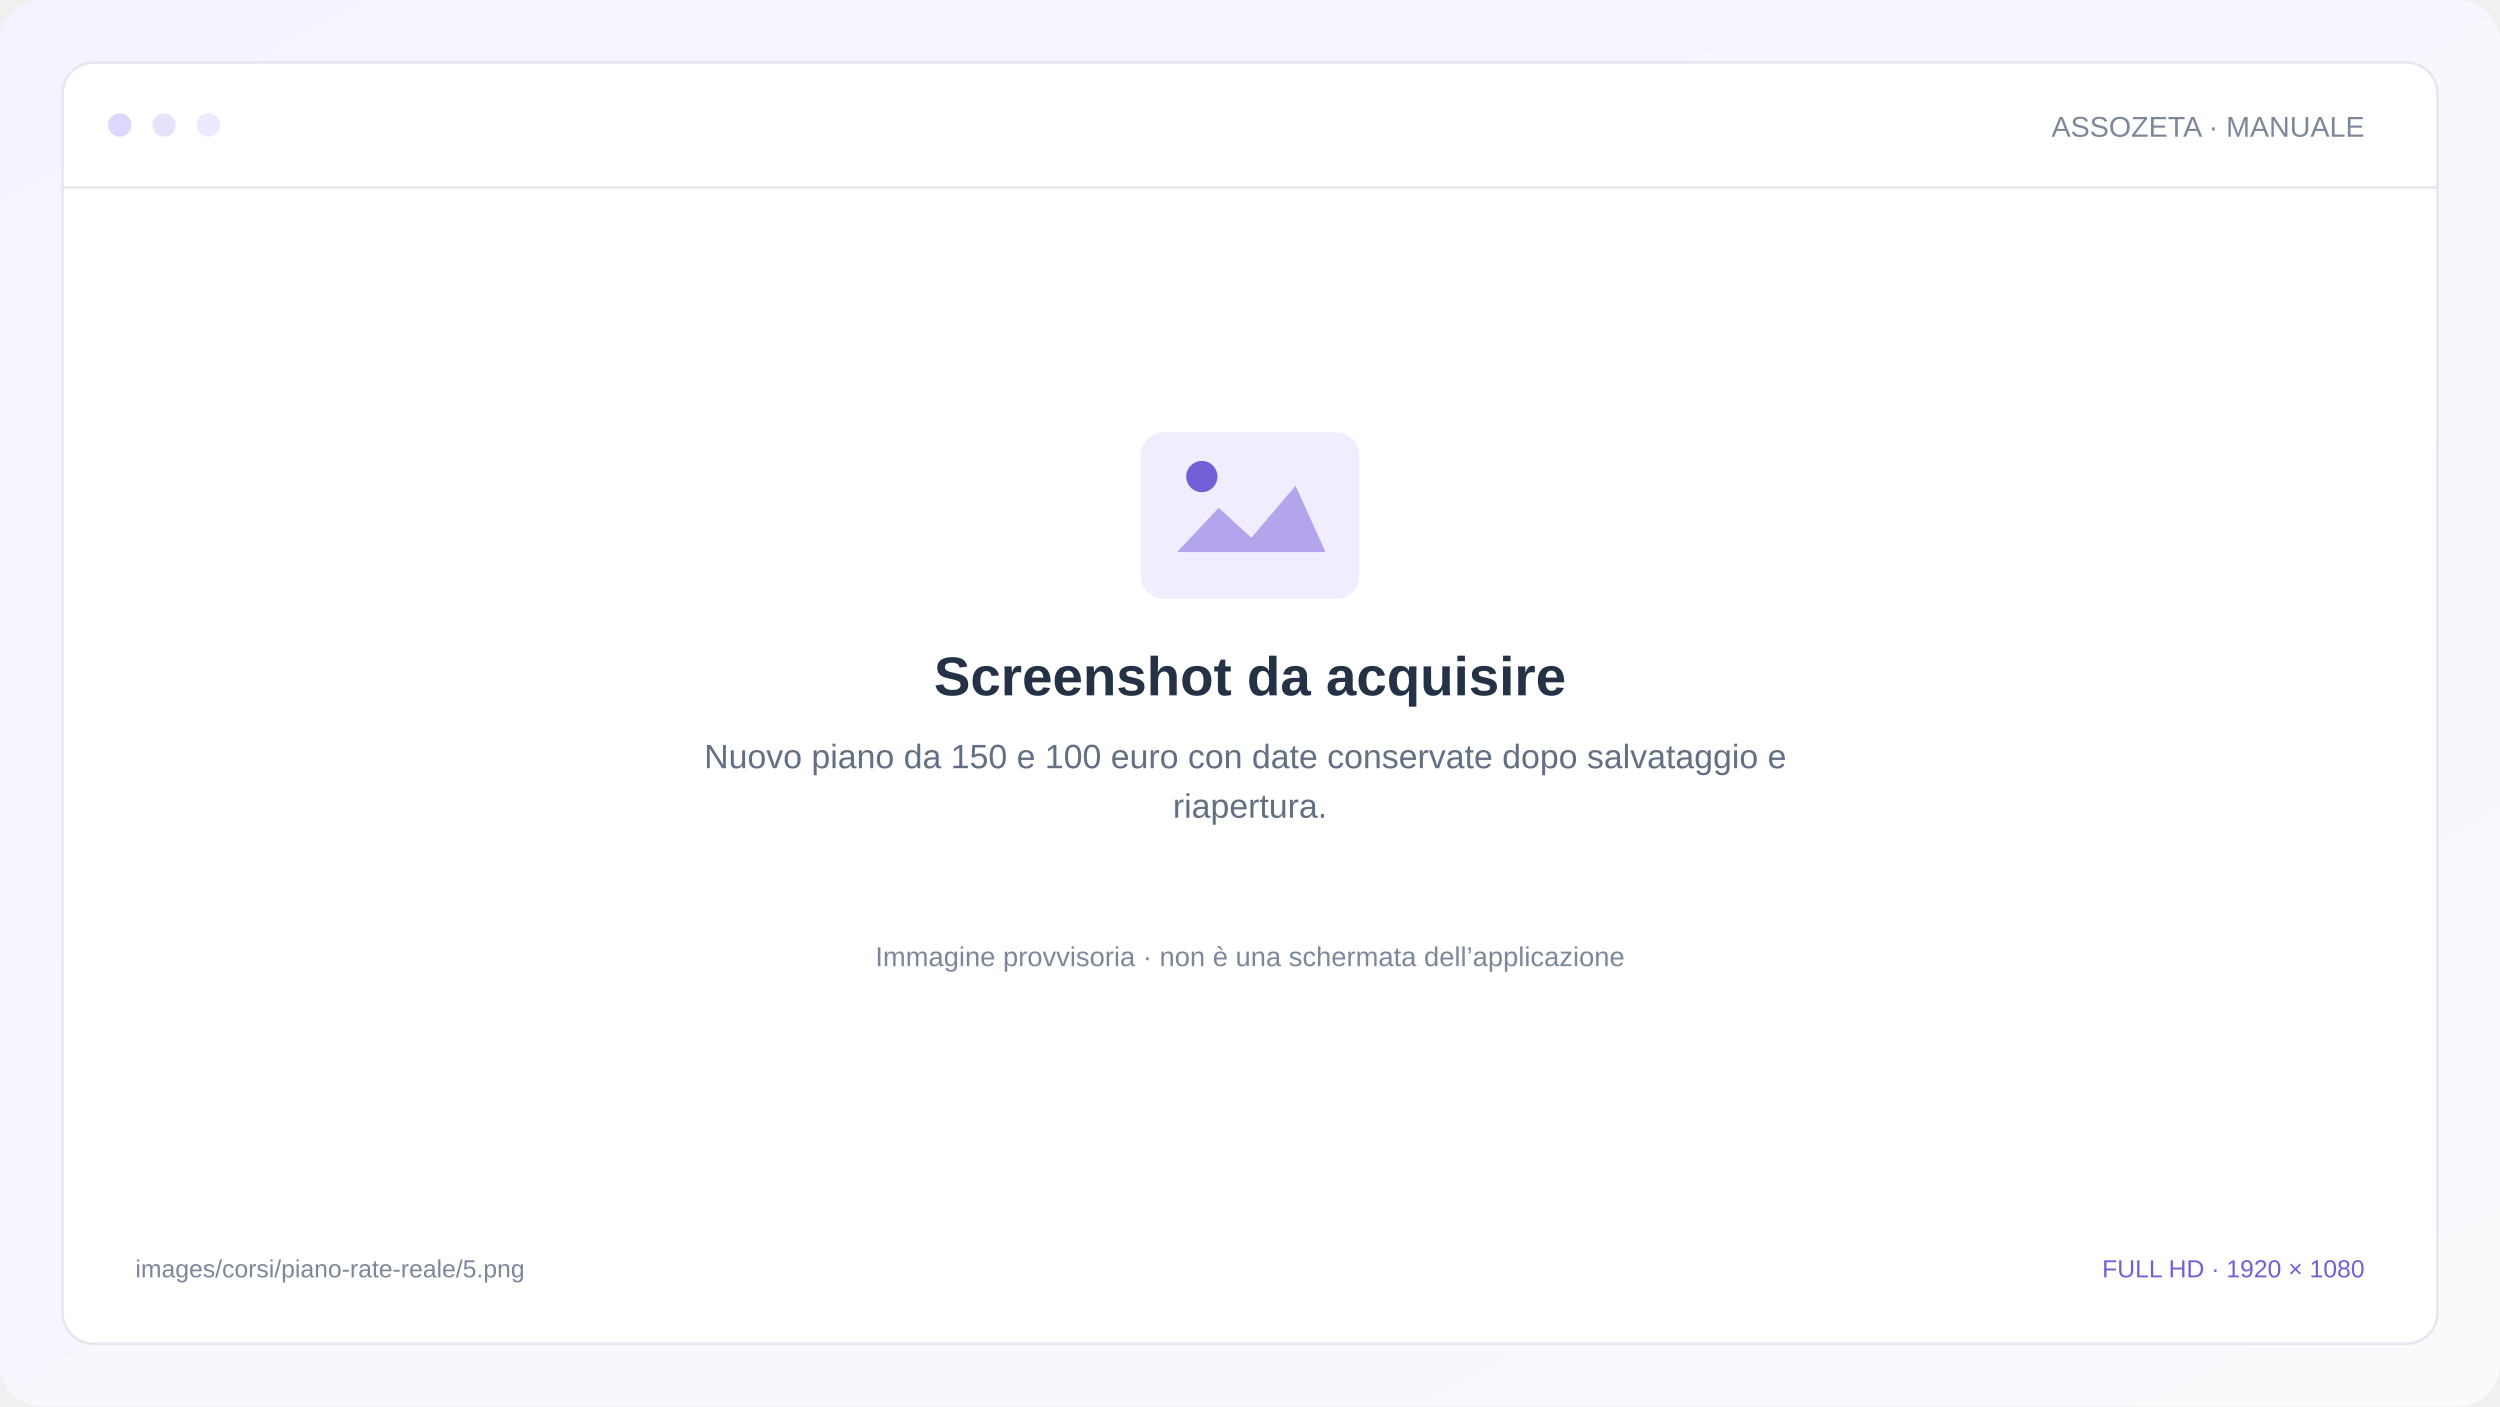
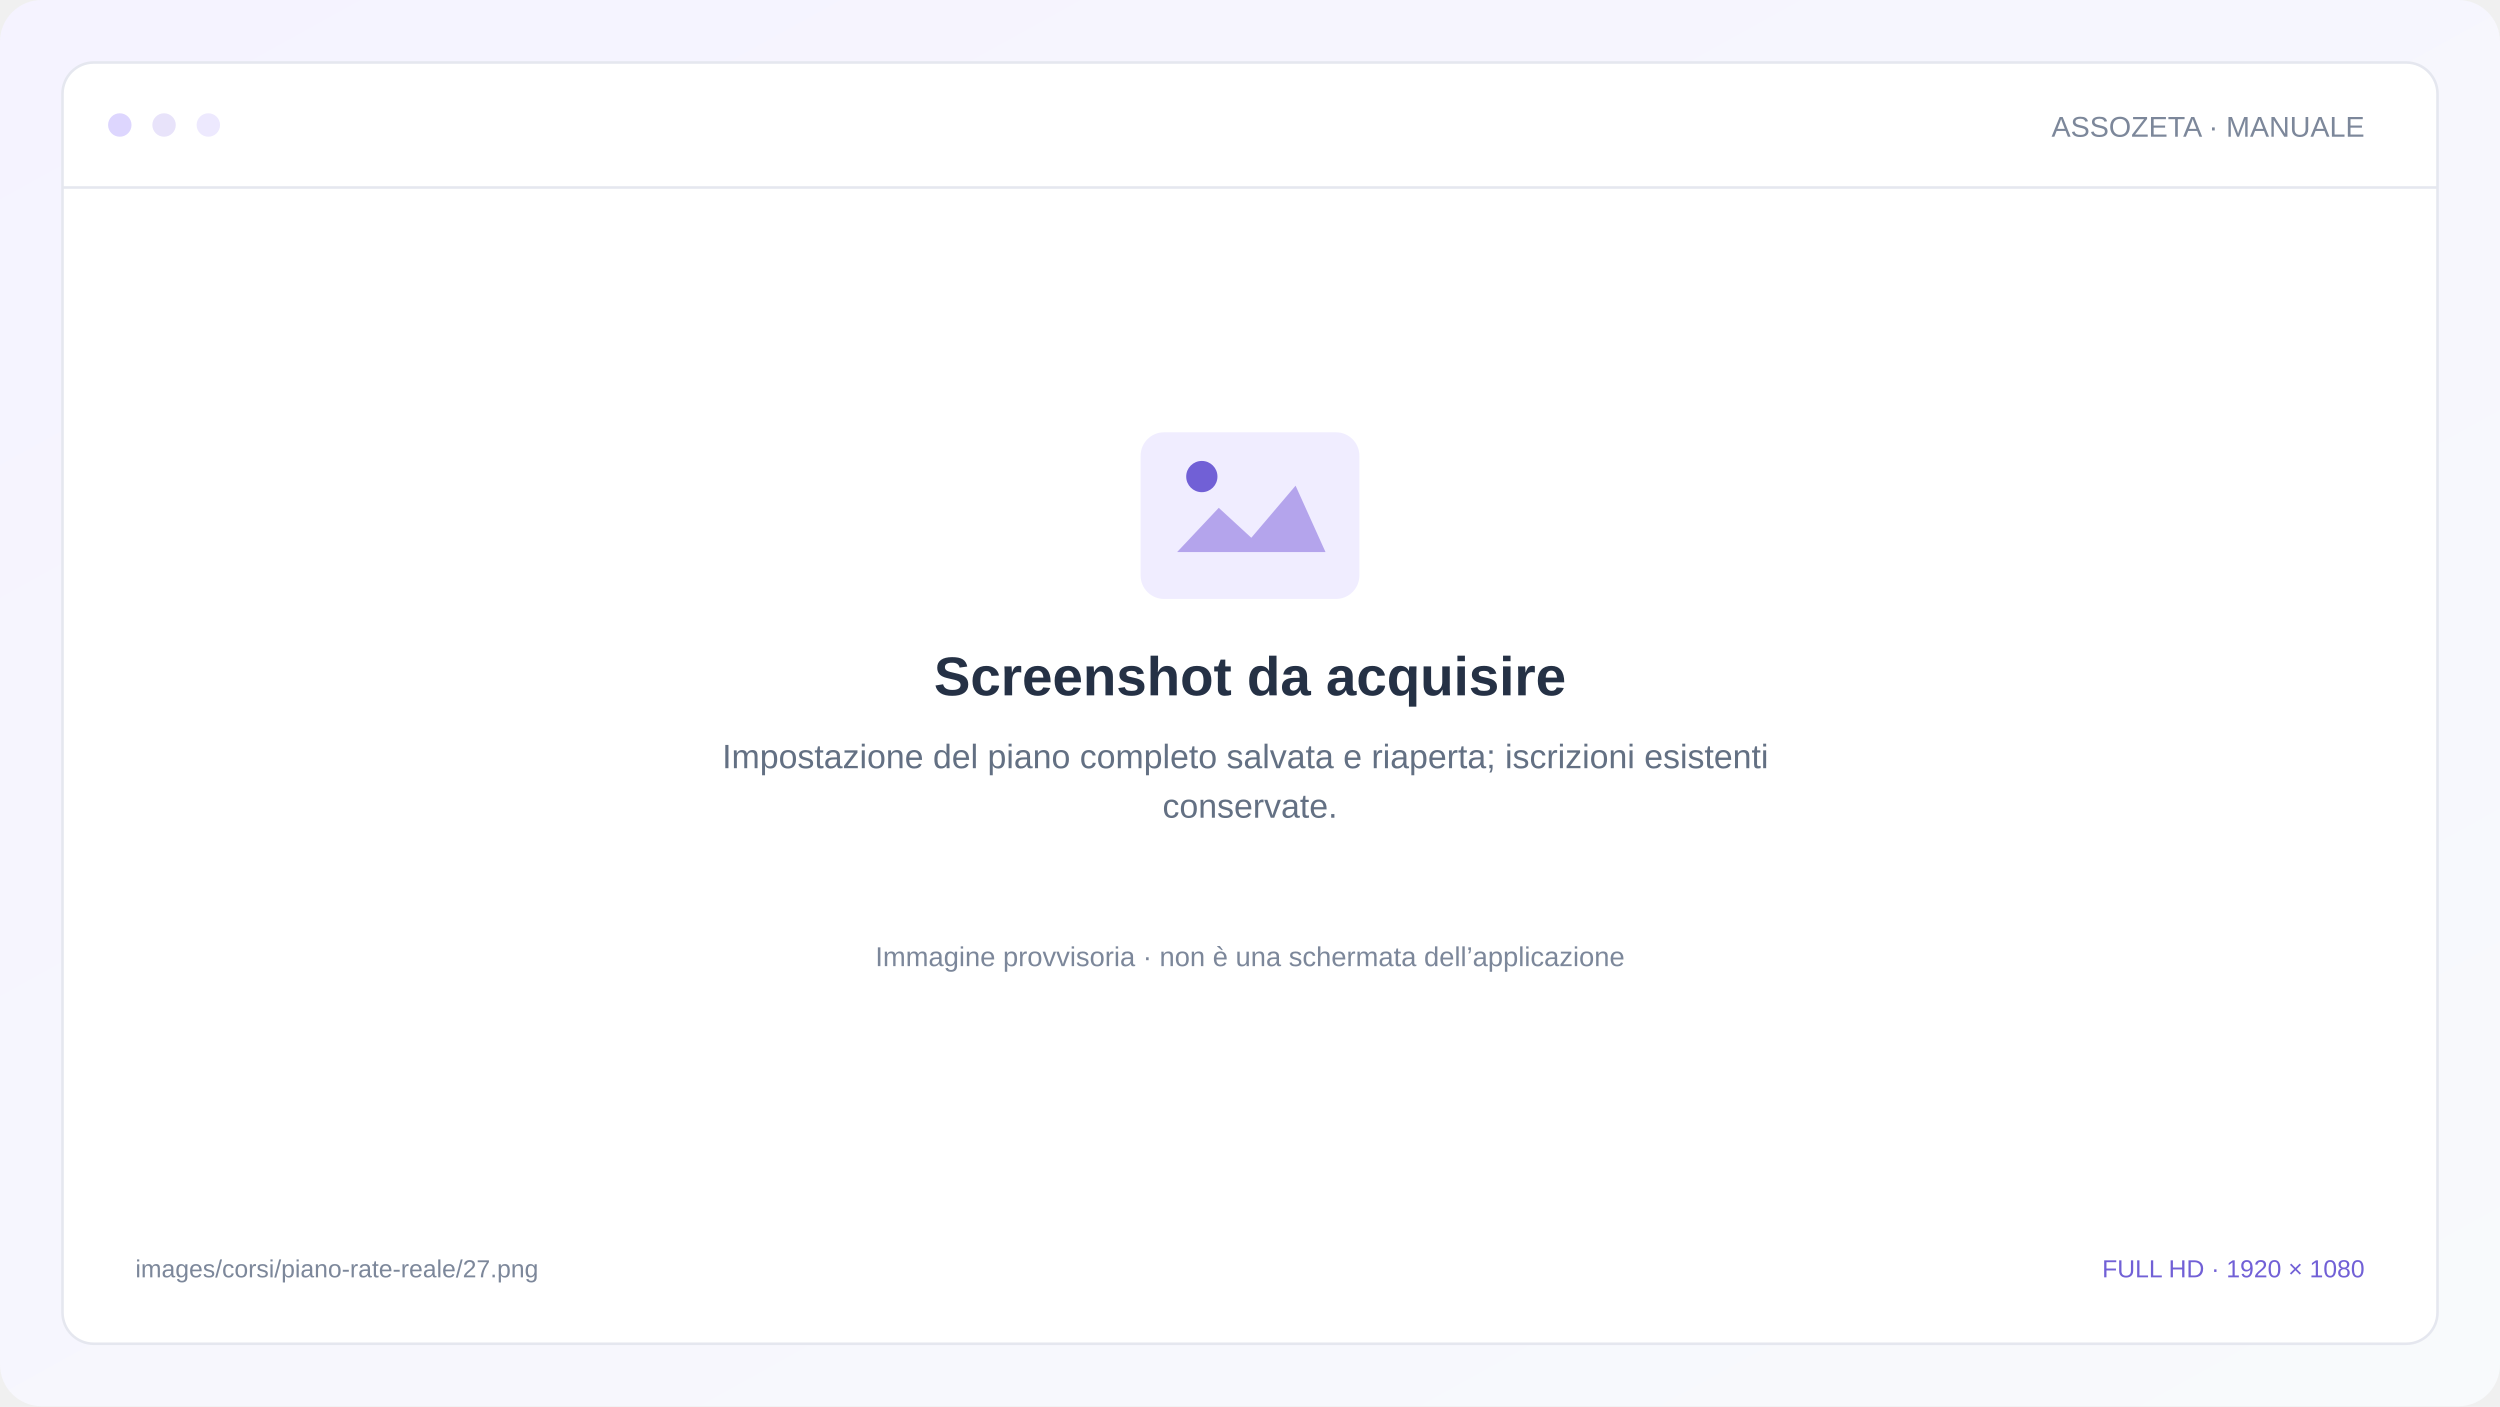
<svg xmlns="http://www.w3.org/2000/svg" width="1920" height="1080" viewBox="0 0 1920 1080" data-assozeta-manuale-placeholder="true" role="img" aria-labelledby="title description">
  <defs>
    <linearGradient id="surface" x2="1" y2="1">
      <stop stop-color="#f5f3ff" />
      <stop offset="1" stop-color="#f8fafc" />
    </linearGradient>
  </defs>
  <rect width="1920" height="1080" rx="32" fill="url(#surface)" />
  <rect x="48" y="48" width="1824" height="984" rx="24" fill="#fff" stroke="#e5e7ef" stroke-width="2" />
  <path d="M48 144H1872" stroke="#e5e7ef" stroke-width="2" />
  <circle cx="92" cy="96" r="9" fill="#ddd6fe" />
  <circle cx="126" cy="96" r="9" fill="#e8e3fa" />
  <circle cx="160" cy="96" r="9" fill="#ede9fe" />
  <text x="1816" y="105" text-anchor="end" font-family="Arial, sans-serif" font-size="22" fill="#7c879a">ASSOZETA · MANUALE</text>
  <rect x="876" y="332" width="168" height="128" rx="18" fill="#f0edff" />
  <path d="M904 424l32-34 25 23 34-40 23 51H904z" fill="#b4a4ec" />
  <circle cx="923" cy="366" r="12" fill="#7160d6" />
  <text x="960" y="534" text-anchor="middle" font-family="Arial, sans-serif" font-size="42" font-weight="700" fill="#253145">Screenshot da acquisire</text>
  <text x="960" y="590" text-anchor="middle" font-family="Arial, sans-serif" font-size="26" fill="#637083">
-     <tspan x="960" dy="0">Nuovo piano da 150 e 100 euro con date conservate dopo salvataggio e</tspan>
-     <tspan x="960" dy="38">riapertura.</tspan>
+     <tspan x="960" dy="0">Impostazione del piano completo salvata e riaperta; iscrizioni esistenti</tspan>
+     <tspan x="960" dy="38">conservate.</tspan>
  </text>
  <text x="960" y="742" text-anchor="middle" font-family="Arial, sans-serif" font-size="21" fill="#7c879a">Immagine provvisoria · non è una schermata dell’applicazione</text>
-   <text x="104" y="981" font-family="Arial, sans-serif" font-size="19" fill="#7c879a">images/corsi/piano-rate-reale/5.png</text>
+   <text x="104" y="981" font-family="Arial, sans-serif" font-size="19" fill="#7c879a">images/corsi/piano-rate-reale/27.png</text>
  <text x="1816" y="981" text-anchor="end" font-family="Arial, sans-serif" font-size="19" fill="#7160d6">FULL HD · 1920 × 1080</text>
</svg>
